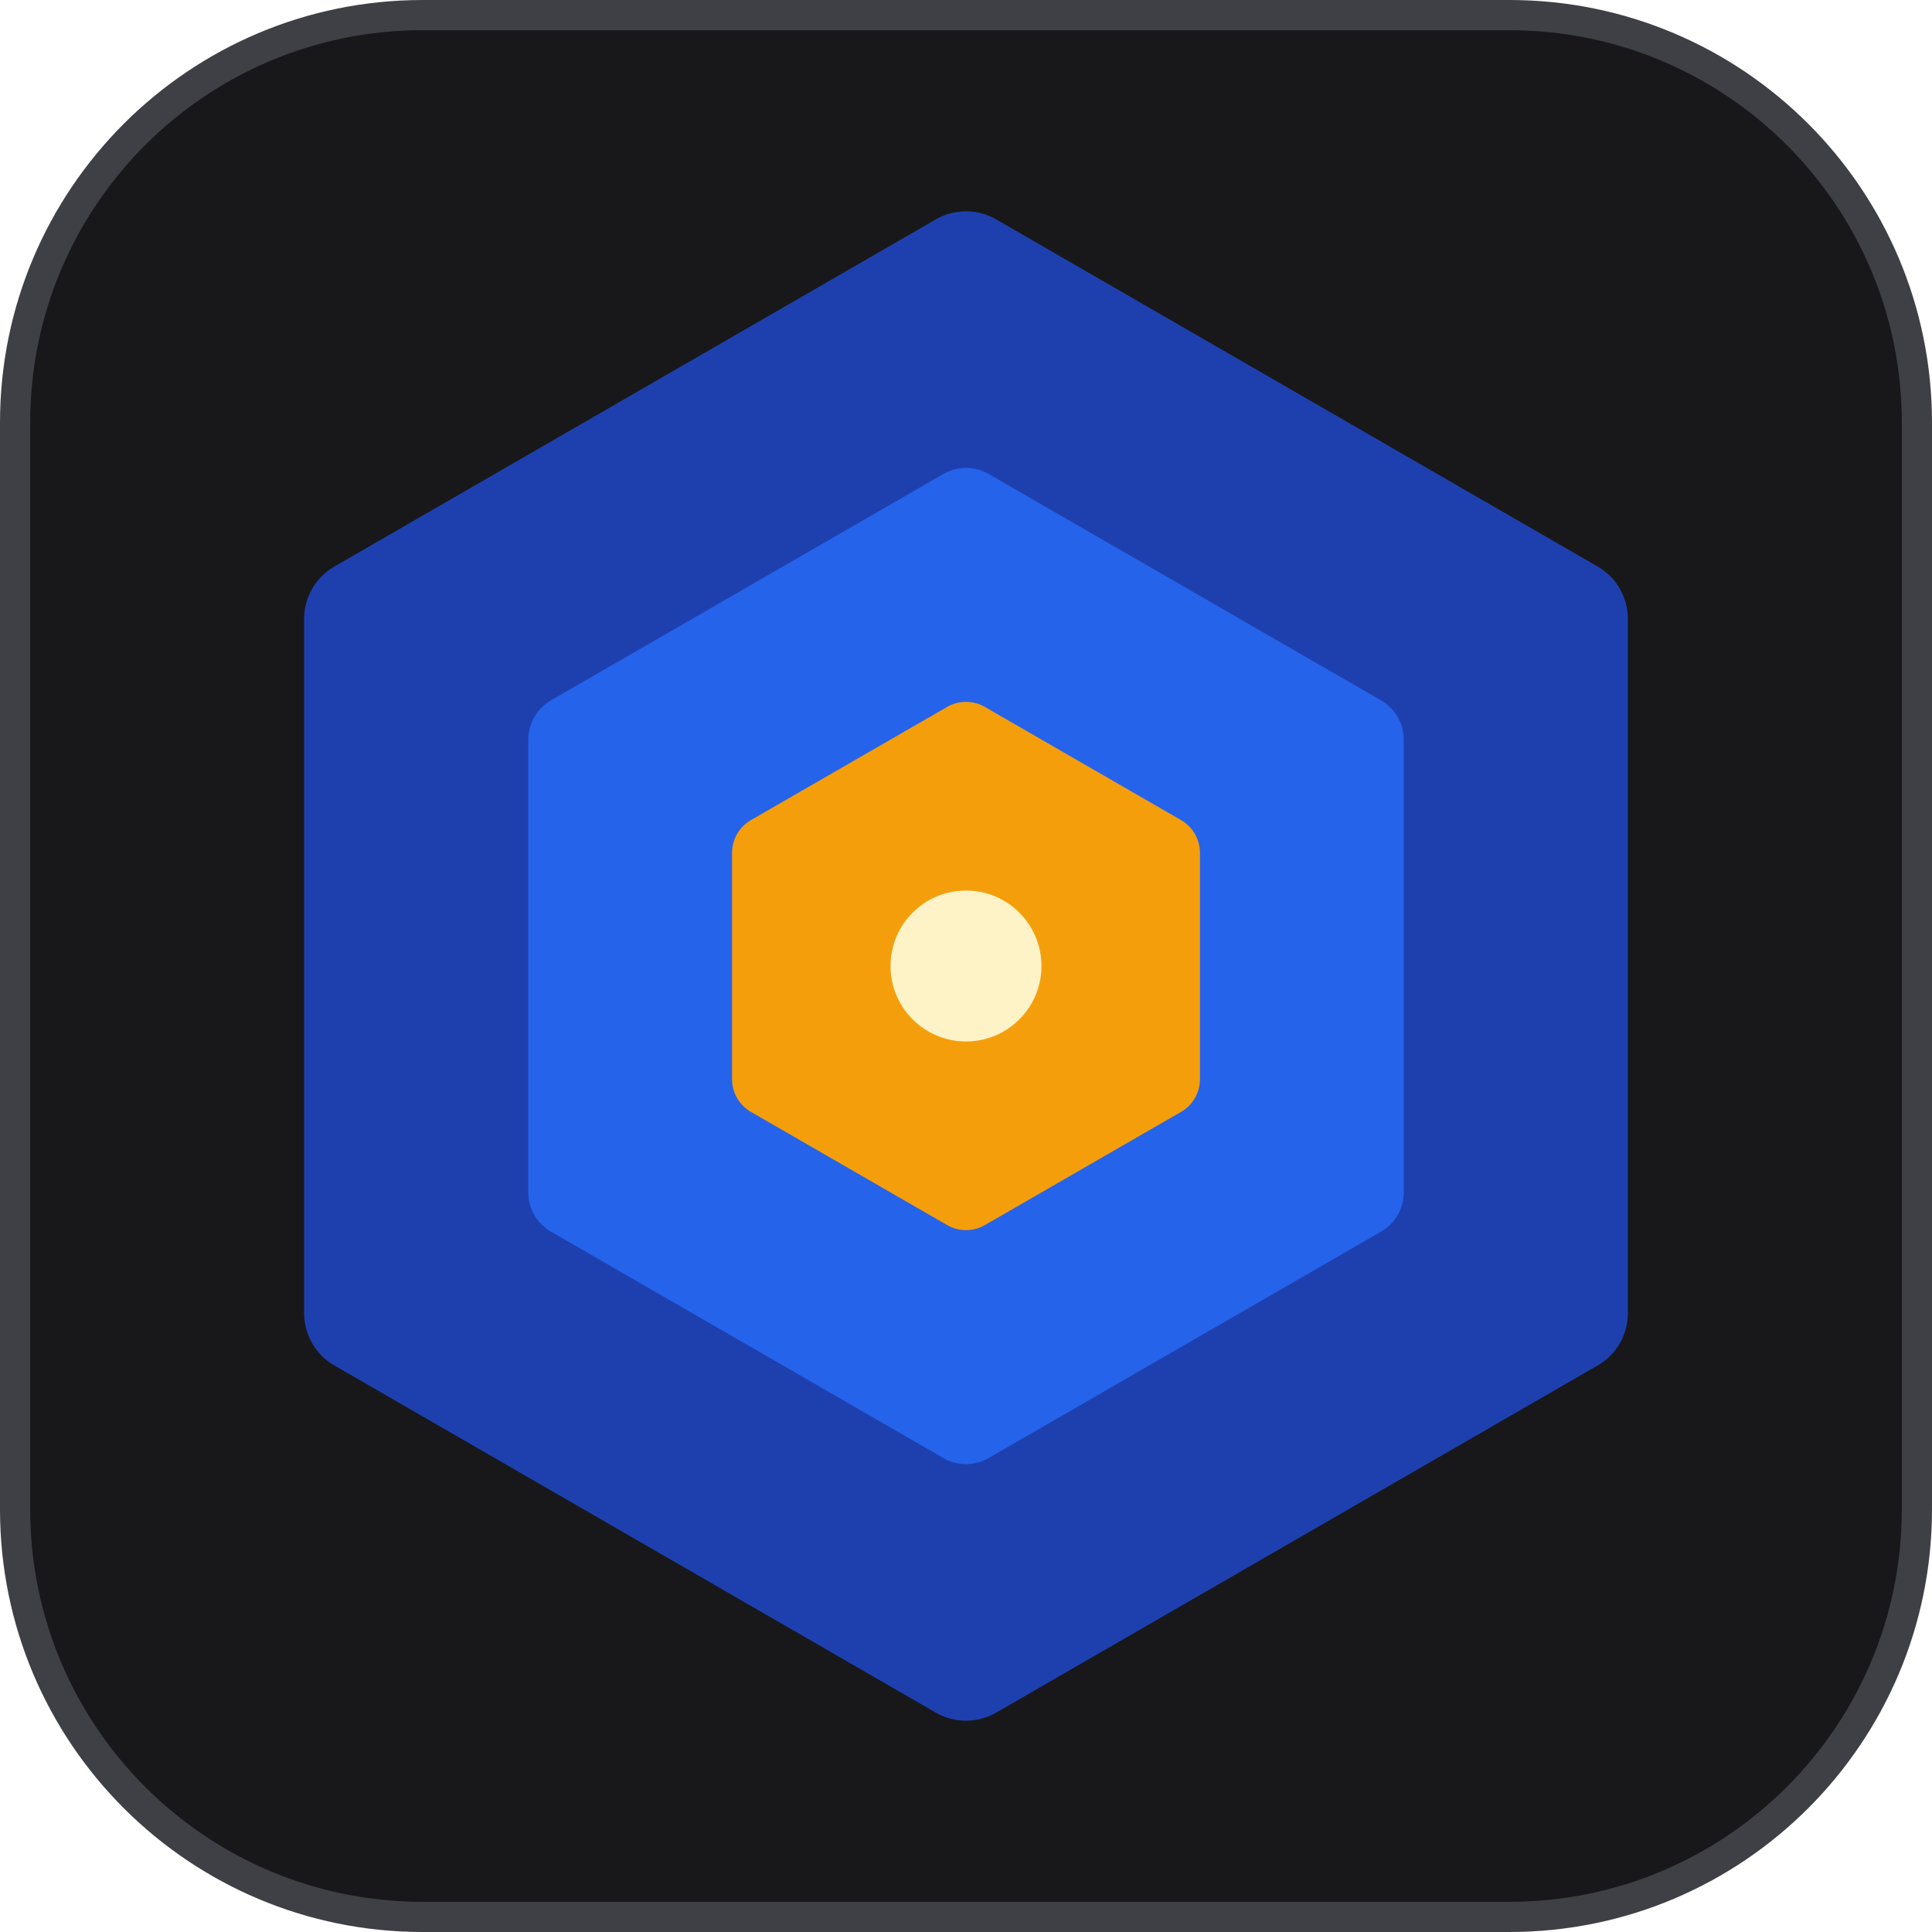
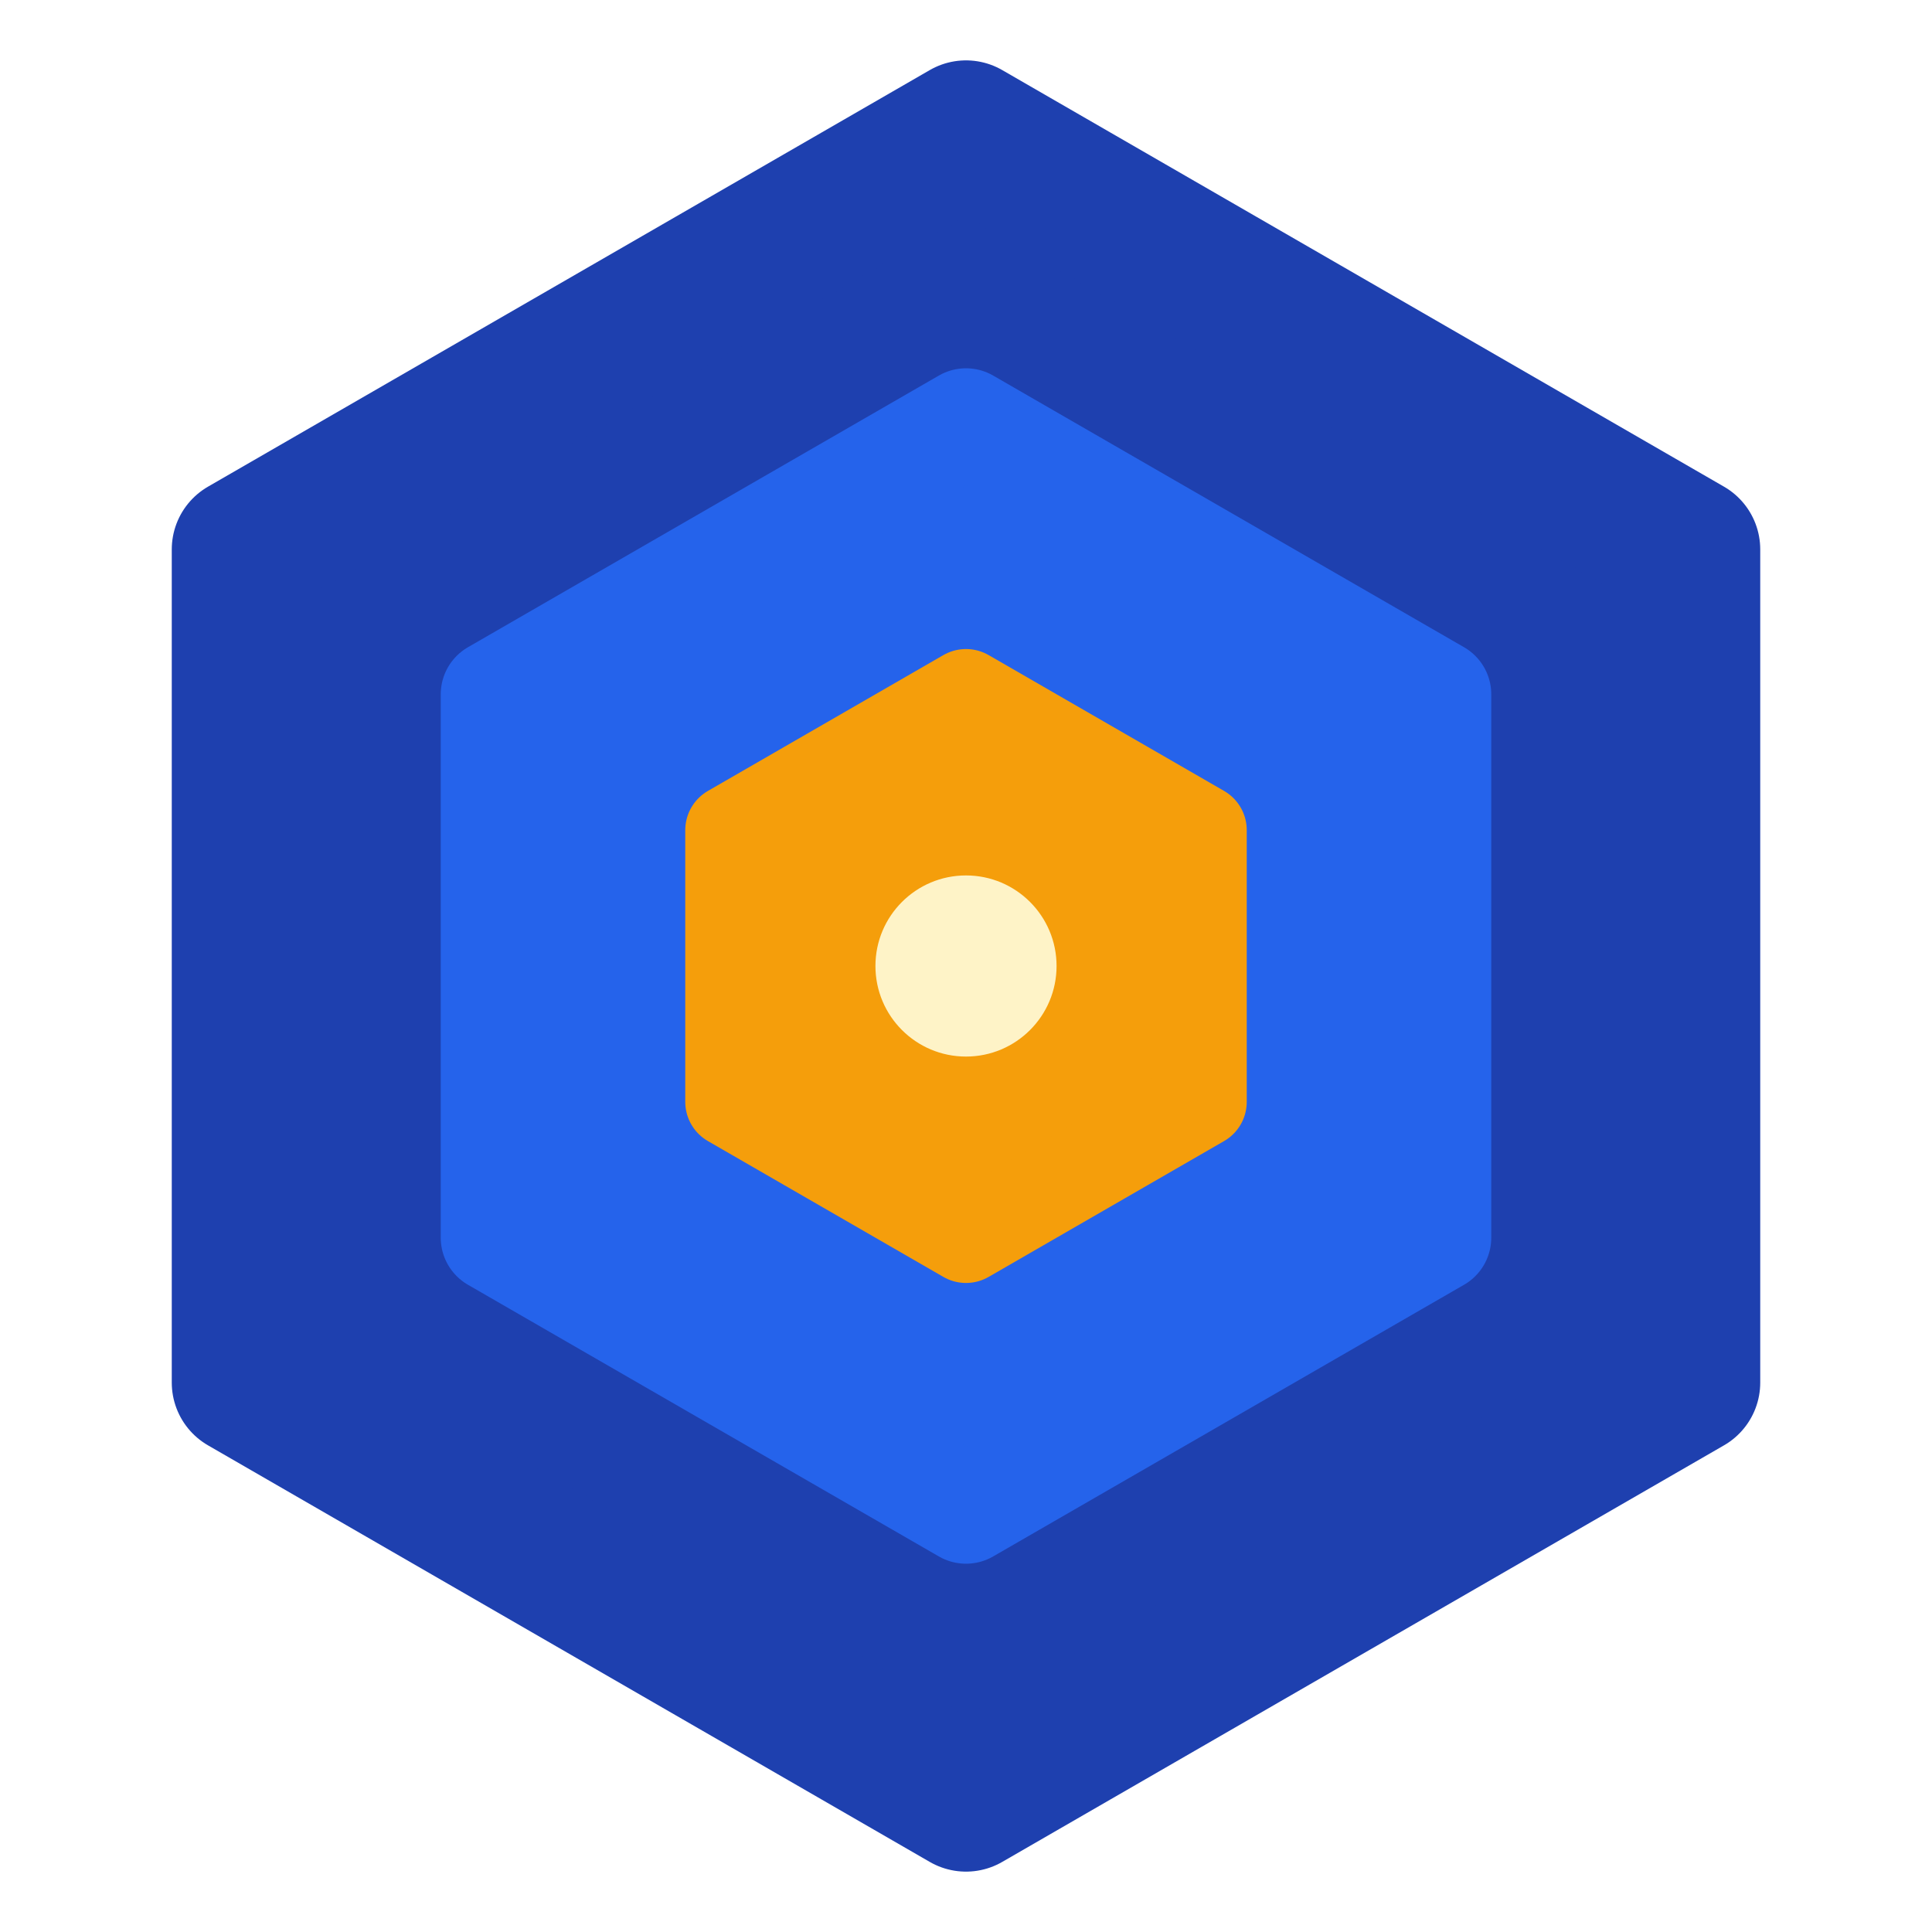
<svg xmlns="http://www.w3.org/2000/svg" viewBox="0 0 256 256" width="256" height="256">
-   <rect x="2" y="2" width="252" height="252" rx="54" fill="#18181b" stroke="#3f3f46" stroke-width="4" />
-   <g stroke-linejoin="round">
+   <g stroke-linejoin="round" transform="translate(128 128) scale(1.2) translate(-128 -128)">
    <polygon points="128,36 207.7,82 207.7,174 128,220 48.3,174 48.3,82" fill="#1e40af" stroke="#1e40af" stroke-width="16" />
    <polygon points="128,68 180,98 180,158 128,188 76,158 76,98" fill="#2563eb" stroke="#2563eb" stroke-width="12" />
    <polygon points="128,98 154,113 154,143 128,158 102,143 102,113" fill="#f59e0b" stroke="#f59e0b" stroke-width="10" />
+     <circle cx="128" cy="128" r="10" fill="#fef3c7" />
  </g>
-   <circle cx="128" cy="128" r="10" fill="#fef3c7" />
</svg>
